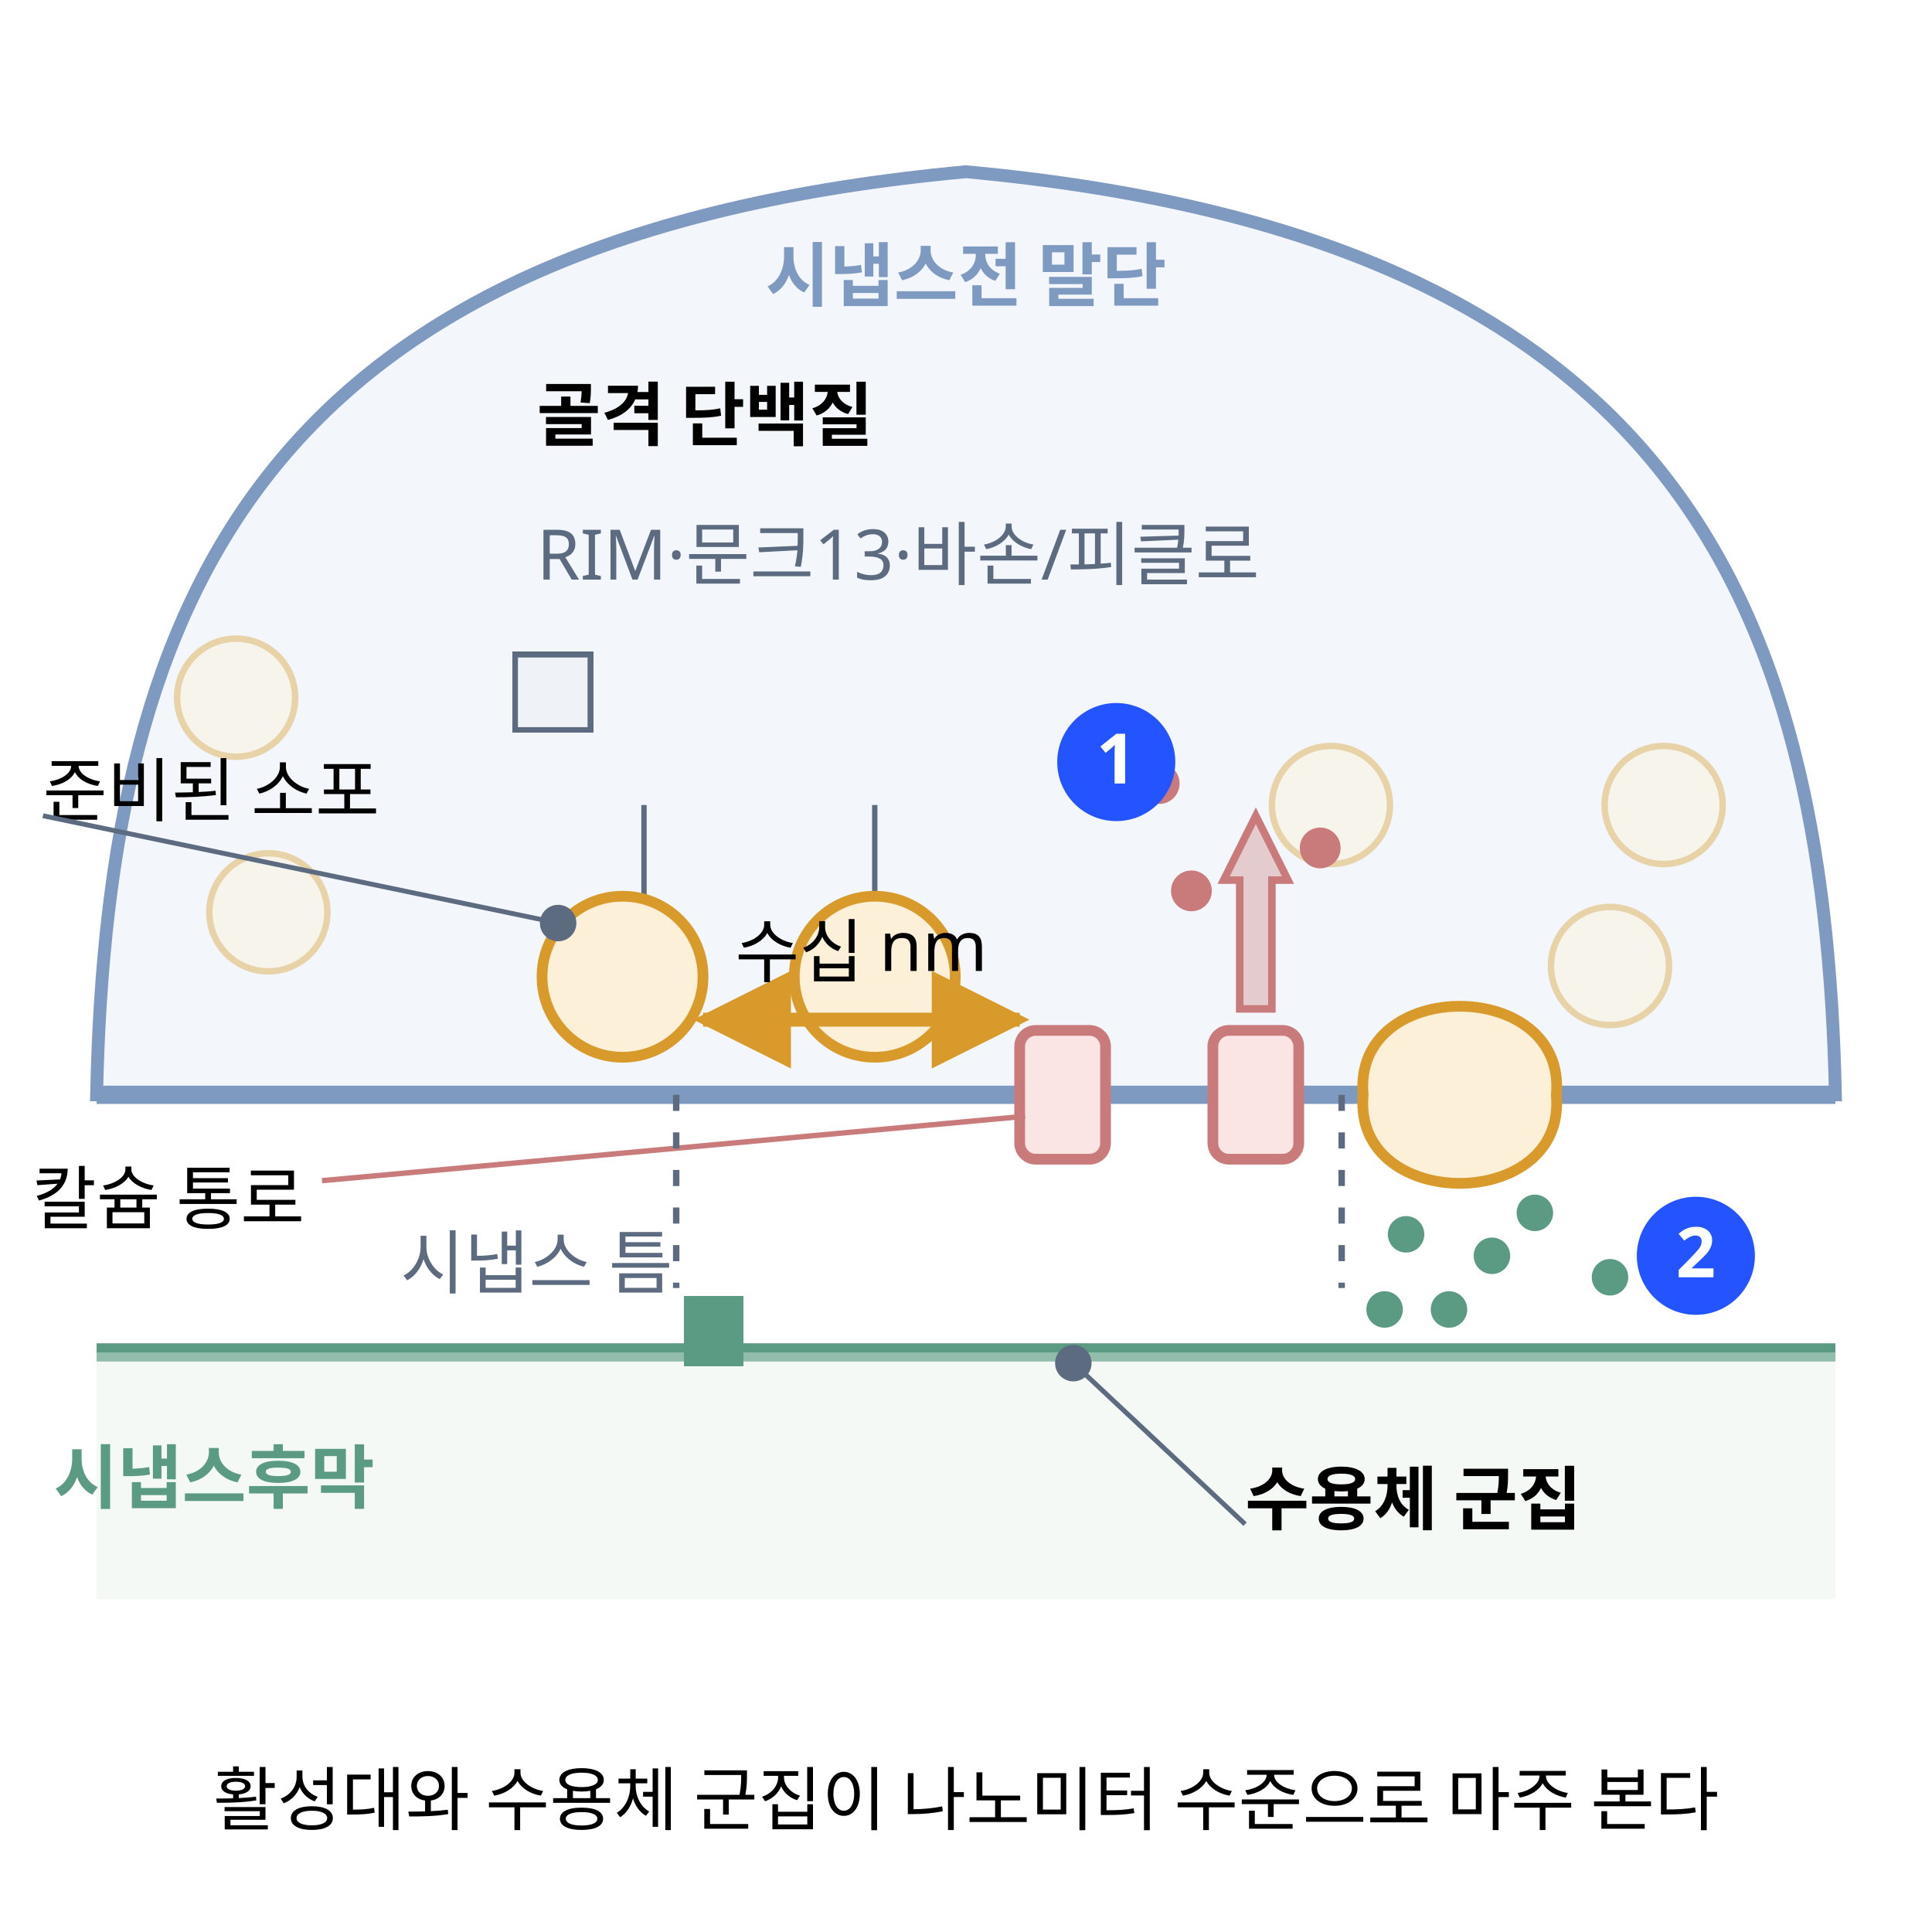
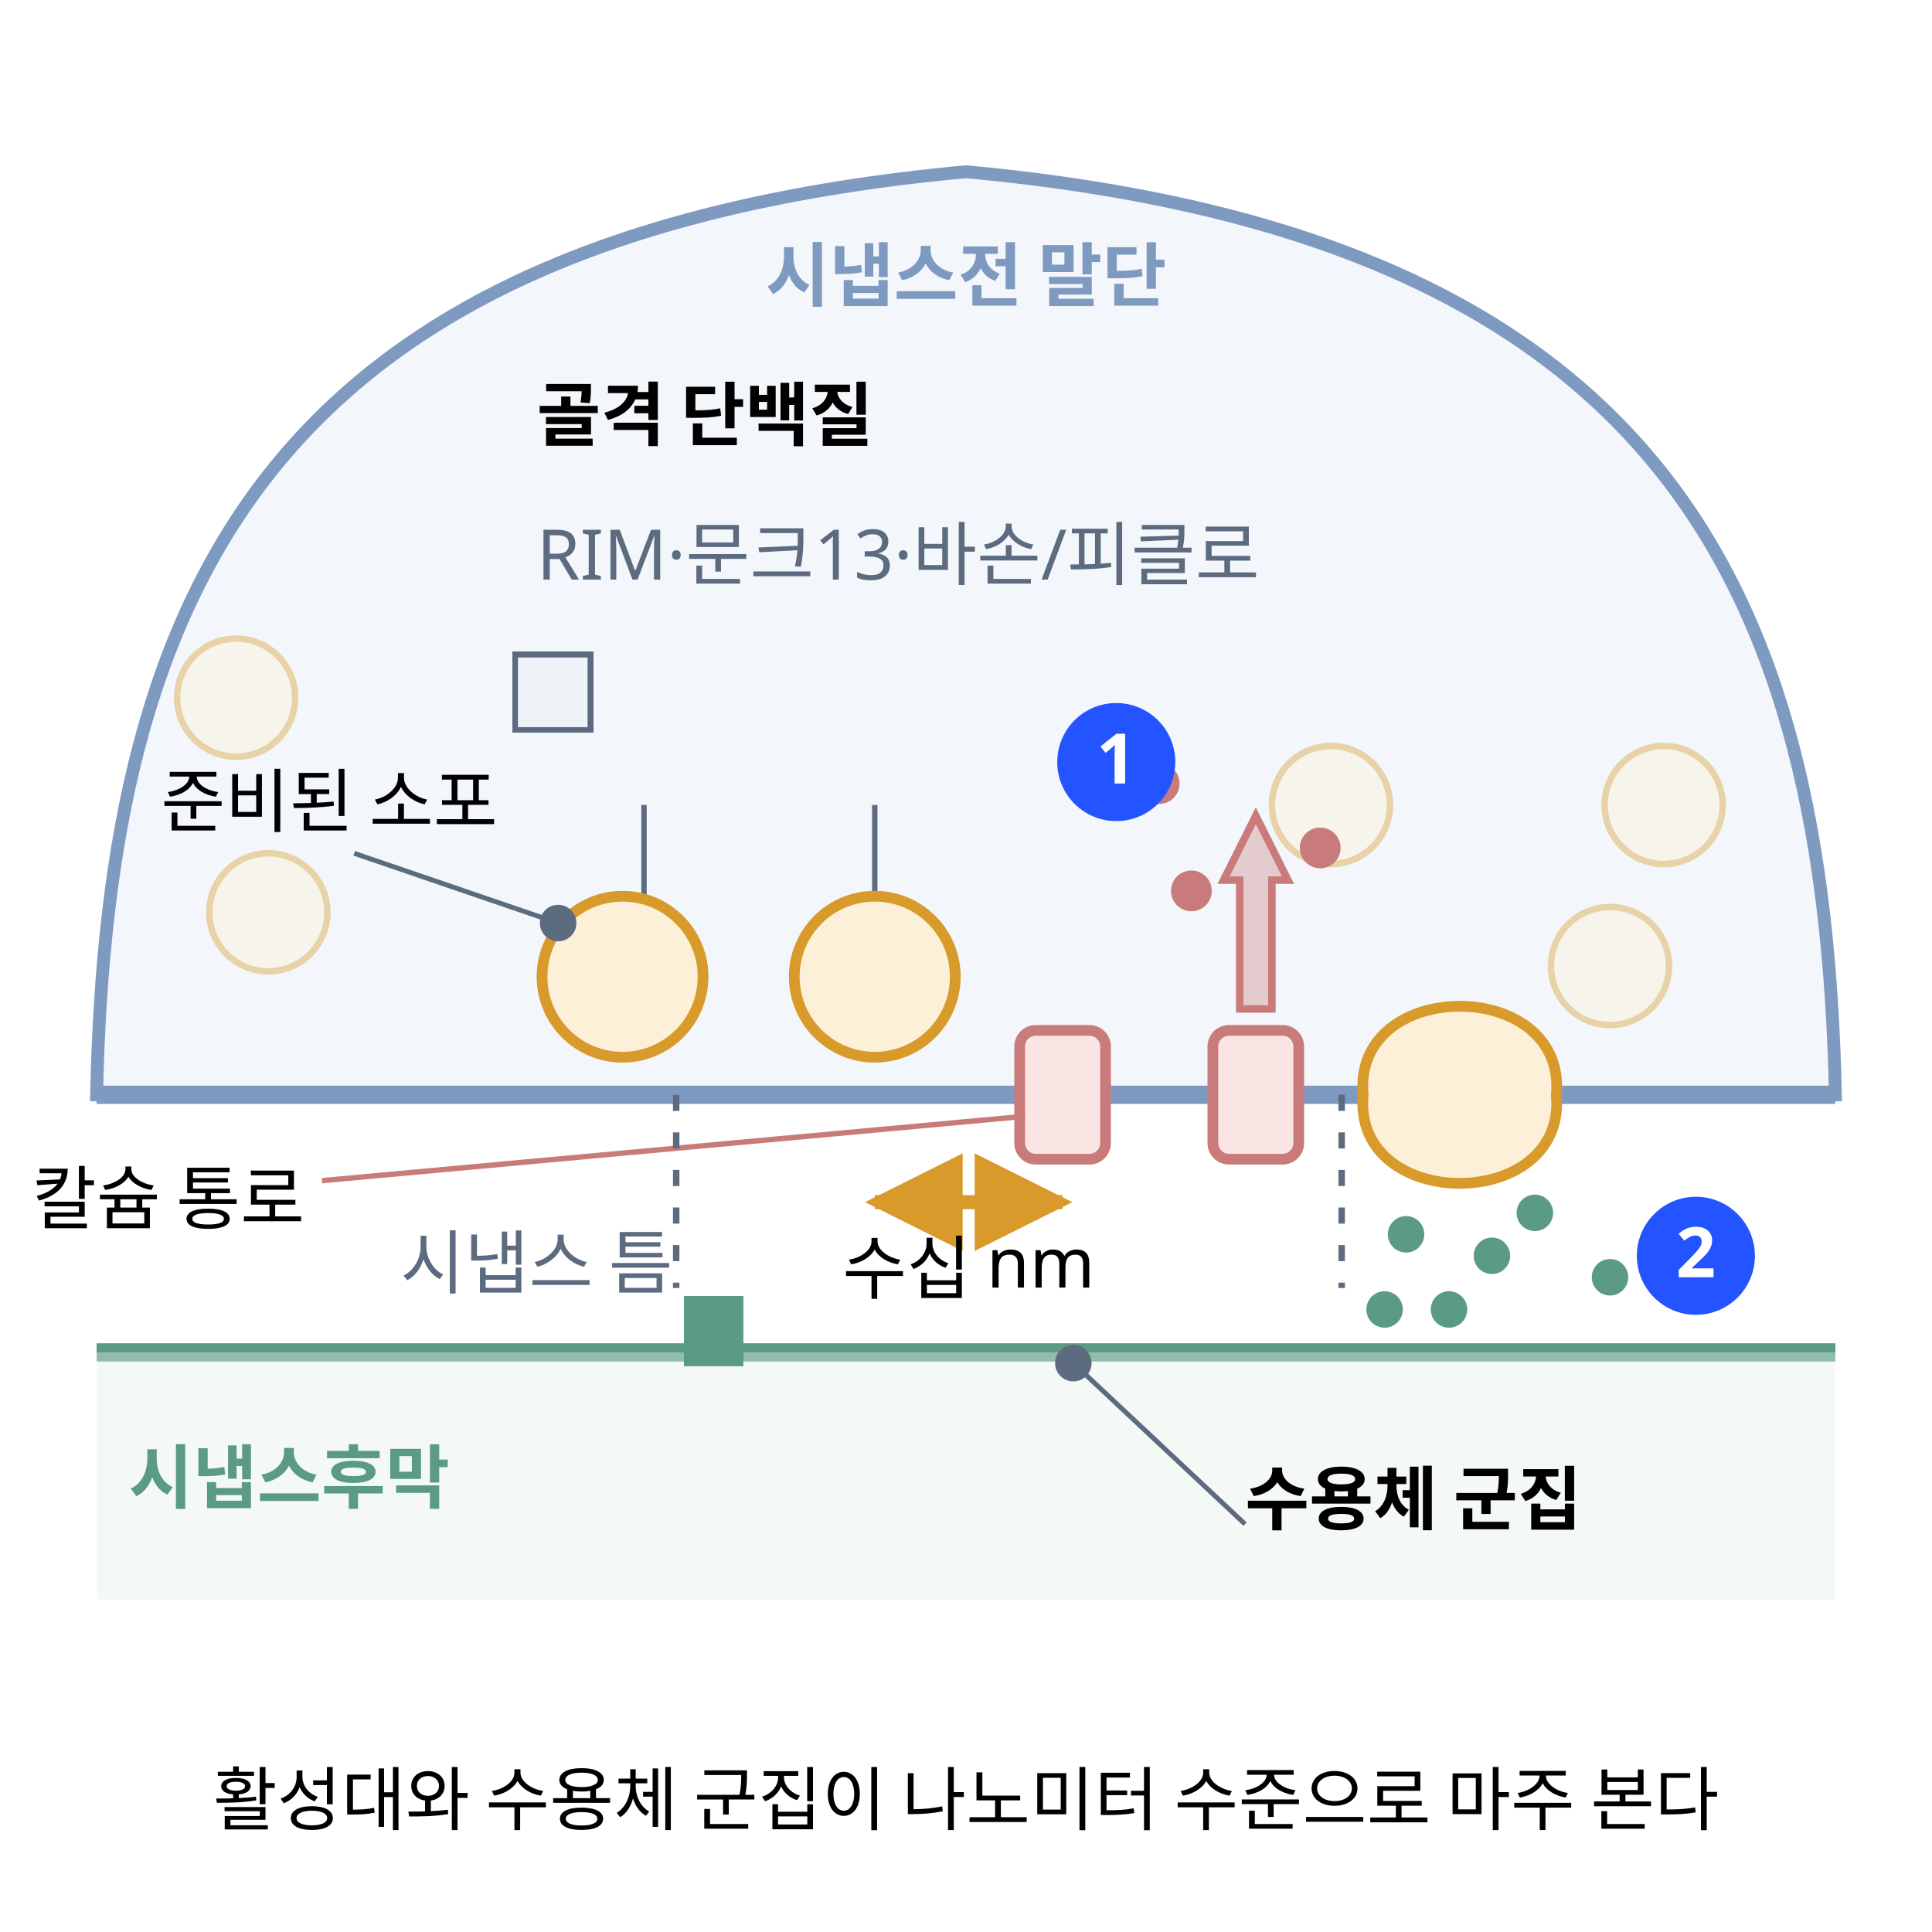
<svg xmlns="http://www.w3.org/2000/svg" class="si si-illus" viewBox="0 0 360 360" style="max-width:360px;color:var(--si-ink,var(--text,#1f2328))" role="img" aria-labelledby="active-zone-t" font-family="'Pretendard','Noto Sans KR','Apple SD Gothic Neo',sans-serif" font-size="13" fill="currentColor">
  <defs>
    <marker id="active-zone-ar" viewBox="0 0 10 10" refX="9" refY="5" markerWidth="7" markerHeight="7" orient="auto-start-reverse">
      <path d="M0,0L10,5L0,10z" style="fill:var(--si-amber-s,#d79a2b)" />
    </marker>
  </defs>
  <path d="M18 204 C20 110 50 44 180 32 C310 44 340 110 342 204 Z" style="stroke:var(--si-blue-s,#7f9ac0);fill:var(--si-blue-f,#dde5f0)" stroke-width="2.4" fill-opacity="0.35" />
  <line x1="18" y1="204" x2="342" y2="204" style="stroke:var(--si-blue-s,#7f9ac0);fill:none" stroke-width="3.4" />
  <text x="180" y="56" text-anchor="middle" font-weight="700" style="fill:var(--si-blue-s,#7f9ac0)">시냅스전 말단</text>
  <text x="100" y="82" font-weight="700">골격 단백질</text>
  <text x="100" y="108" style="fill:var(--si-general,#5c6b7f)">RIM·문크13·바손/피클로</text>
  <rect x="96" y="122" width="14" height="14" style="stroke:var(--si-general,#5c6b7f);fill:var(--si-gray-f,#eef1f6)" stroke-width="1" fill-opacity="0.6" />
  <rect x="96" y="122" width="14" height="14" style="stroke:var(--si-general,#5c6b7f);fill:var(--si-gray-f,#eef1f6)" stroke-width="1" fill-opacity="0.6" />
  <rect x="96" y="122" width="14" height="14" style="stroke:var(--si-general,#5c6b7f);fill:var(--si-gray-f,#eef1f6)" stroke-width="1" fill-opacity="0.6" />
  <rect x="96" y="122" width="14" height="14" style="stroke:var(--si-general,#5c6b7f);fill:var(--si-gray-f,#eef1f6)" stroke-width="1" fill-opacity="0.6" />
  <rect x="96" y="122" width="14" height="14" style="stroke:var(--si-general,#5c6b7f);fill:var(--si-gray-f,#eef1f6)" stroke-width="1" fill-opacity="0.6" />
  <rect x="96" y="122" width="14" height="14" style="stroke:var(--si-general,#5c6b7f);fill:var(--si-gray-f,#eef1f6)" stroke-width="1" fill-opacity="0.6" />
  <rect x="96" y="122" width="14" height="14" style="stroke:var(--si-general,#5c6b7f);fill:var(--si-gray-f,#eef1f6)" stroke-width="1" fill-opacity="0.6" />
  <rect x="96" y="122" width="14" height="14" style="stroke:var(--si-general,#5c6b7f);fill:var(--si-gray-f,#eef1f6)" stroke-width="1" fill-opacity="0.6" />
  <rect x="96" y="122" width="14" height="14" style="stroke:var(--si-general,#5c6b7f);fill:var(--si-gray-f,#eef1f6)" stroke-width="1" fill-opacity="0.6" />
  <rect x="96" y="122" width="14" height="14" style="stroke:var(--si-general,#5c6b7f);fill:var(--si-gray-f,#eef1f6)" stroke-width="1" fill-opacity="0.6" />
  <rect x="96" y="122" width="14" height="14" style="stroke:var(--si-general,#5c6b7f);fill:var(--si-gray-f,#eef1f6)" stroke-width="1" fill-opacity="0.6" />
  <rect x="96" y="122" width="14" height="14" style="stroke:var(--si-general,#5c6b7f);fill:var(--si-gray-f,#eef1f6)" stroke-width="1" fill-opacity="0.6" />
  <rect x="96" y="122" width="14" height="14" style="stroke:var(--si-general,#5c6b7f);fill:var(--si-gray-f,#eef1f6)" stroke-width="1" fill-opacity="0.6" />
  <rect x="96" y="122" width="14" height="14" style="stroke:var(--si-general,#5c6b7f);fill:var(--si-gray-f,#eef1f6)" stroke-width="1" fill-opacity="0.6" />
  <rect x="96" y="122" width="14" height="14" style="stroke:var(--si-general,#5c6b7f);fill:var(--si-gray-f,#eef1f6)" stroke-width="1" fill-opacity="0.6" />
  <rect x="96" y="122" width="14" height="14" style="stroke:var(--si-general,#5c6b7f);fill:var(--si-gray-f,#eef1f6)" stroke-width="1" fill-opacity="0.6" />
  <rect x="96" y="122" width="14" height="14" style="stroke:var(--si-general,#5c6b7f);fill:var(--si-gray-f,#eef1f6)" stroke-width="1" fill-opacity="0.6" />
  <rect x="96" y="122" width="14" height="14" style="stroke:var(--si-general,#5c6b7f);fill:var(--si-gray-f,#eef1f6)" stroke-width="1" fill-opacity="0.6" />
  <rect x="96" y="122" width="14" height="14" style="stroke:var(--si-general,#5c6b7f);fill:var(--si-gray-f,#eef1f6)" stroke-width="1" fill-opacity="0.6" />
  <rect x="96" y="122" width="14" height="14" style="stroke:var(--si-general,#5c6b7f);fill:var(--si-gray-f,#eef1f6)" stroke-width="1" fill-opacity="0.6" />
  <rect x="96" y="122" width="14" height="14" style="stroke:var(--si-general,#5c6b7f);fill:var(--si-gray-f,#eef1f6)" stroke-width="1" fill-opacity="0.6" />
  <rect x="96" y="122" width="14" height="14" style="stroke:var(--si-general,#5c6b7f);fill:var(--si-gray-f,#eef1f6)" stroke-width="1" fill-opacity="0.6" />
  <rect x="96" y="122" width="14" height="14" style="stroke:var(--si-general,#5c6b7f);fill:var(--si-gray-f,#eef1f6)" stroke-width="1" fill-opacity="0.6" />
  <rect x="96" y="122" width="14" height="14" style="stroke:var(--si-general,#5c6b7f);fill:var(--si-gray-f,#eef1f6)" stroke-width="1" fill-opacity="0.6" />
  <rect x="96" y="122" width="14" height="14" style="stroke:var(--si-general,#5c6b7f);fill:var(--si-gray-f,#eef1f6)" stroke-width="1" fill-opacity="0.6" />
  <rect x="96" y="122" width="14" height="14" style="stroke:var(--si-general,#5c6b7f);fill:var(--si-gray-f,#eef1f6)" stroke-width="1" fill-opacity="0.6" />
  <rect x="96" y="122" width="14" height="14" style="stroke:var(--si-general,#5c6b7f);fill:var(--si-gray-f,#eef1f6)" stroke-width="1" fill-opacity="0.6" />
  <rect x="96" y="122" width="14" height="14" style="stroke:var(--si-general,#5c6b7f);fill:var(--si-gray-f,#eef1f6)" stroke-width="1" fill-opacity="0.6" />
  <line x1="120" y1="150" x2="120" y2="168" style="stroke:var(--si-general,#5c6b7f);fill:none" stroke-width="1" />
  <line x1="163" y1="150" x2="163" y2="168" style="stroke:var(--si-general,#5c6b7f);fill:none" stroke-width="1" />
  <circle cx="116" cy="182" r="15" style="stroke:var(--si-amber-s,#d79a2b);fill:var(--si-amber-f,#fdf0d8)" stroke-width="2" />
  <circle cx="163" cy="182" r="15" style="stroke:var(--si-amber-s,#d79a2b);fill:var(--si-amber-f,#fdf0d8)" stroke-width="2" />
  <rect x="190" y="192" width="16" height="24" rx="3" style="stroke:var(--si-rose-s,#c97b7b);fill:var(--si-rose-f,#fbe4e4)" stroke-width="2" />
  <circle cx="310" cy="150" r="11" style="stroke:var(--si-amber-s,#d79a2b);fill:var(--si-amber-f,#fdf0d8)" stroke-width="1.2" opacity="0.4" />
  <circle cx="300" cy="180" r="11" style="stroke:var(--si-amber-s,#d79a2b);fill:var(--si-amber-f,#fdf0d8)" stroke-width="1.2" opacity="0.4" />
  <circle cx="50" cy="170" r="11" style="stroke:var(--si-amber-s,#d79a2b);fill:var(--si-amber-f,#fdf0d8)" stroke-width="1.2" opacity="0.4" />
  <circle cx="44" cy="130" r="11" style="stroke:var(--si-amber-s,#d79a2b);fill:var(--si-amber-f,#fdf0d8)" stroke-width="1.2" opacity="0.4" />
  <circle cx="248" cy="150" r="11" style="stroke:var(--si-amber-s,#d79a2b);fill:var(--si-amber-f,#fdf0d8)" stroke-width="1.2" opacity="0.4" />
  <rect x="226" y="192" width="16" height="24" rx="3" style="stroke:var(--si-rose-s,#c97b7b);fill:var(--si-rose-f,#fbe4e4)" stroke-width="2" />
  <path d="M254 204 C252 182 292 182 290 204 C292 226 252 226 254 204 Z" style="stroke:var(--si-amber-s,#d79a2b);fill:var(--si-amber-f,#fdf0d8)" stroke-width="2" />
  <polygon points="231,188 231,164 228,164 234,152 240,164 237,164 237,188" style="stroke:var(--si-rose-s,#c97b7b);fill:var(--si-rose-s,#c97b7b)" stroke-width="1.4" fill-opacity="0.35" />
  <circle cx="222" cy="166" r="3" style="stroke:var(--si-rose-s,#c97b7b);fill:var(--si-rose-s,#c97b7b)" stroke-width="1.6" />
  <circle cx="246" cy="158" r="3" style="stroke:var(--si-rose-s,#c97b7b);fill:var(--si-rose-s,#c97b7b)" stroke-width="1.6" />
  <circle cx="216" cy="146" r="3" style="stroke:var(--si-rose-s,#c97b7b);fill:var(--si-rose-s,#c97b7b)" stroke-width="1.6" />
  <circle cx="262" cy="230" r="2.6" style="stroke:var(--si-green-s,#5b9b83);fill:var(--si-green-s,#5b9b83)" stroke-width="1.6" />
  <circle cx="278" cy="234" r="2.6" style="stroke:var(--si-green-s,#5b9b83);fill:var(--si-green-s,#5b9b83)" stroke-width="1.6" />
  <circle cx="270" cy="244" r="2.6" style="stroke:var(--si-green-s,#5b9b83);fill:var(--si-green-s,#5b9b83)" stroke-width="1.6" />
  <circle cx="286" cy="226" r="2.6" style="stroke:var(--si-green-s,#5b9b83);fill:var(--si-green-s,#5b9b83)" stroke-width="1.6" />
  <circle cx="300" cy="238" r="2.6" style="stroke:var(--si-green-s,#5b9b83);fill:var(--si-green-s,#5b9b83)" stroke-width="1.6" />
  <circle cx="258" cy="244" r="2.6" style="stroke:var(--si-green-s,#5b9b83);fill:var(--si-green-s,#5b9b83)" stroke-width="1.6" />
  <g class="si-marker">
    <circle cx="208" cy="142" r="11" style="fill:var(--si-accent,#2454ff);stroke:none" />
    <text x="208" y="146" text-anchor="middle" font-size="13" font-weight="700" style="fill:var(--si-bg,#ffffff)">1</text>
  </g>
  <g class="si-marker">
    <circle cx="316" cy="234" r="11" style="fill:var(--si-accent,#2454ff);stroke:none" />
    <text x="316" y="238" text-anchor="middle" font-size="13" font-weight="700" style="fill:var(--si-bg,#ffffff)">2</text>
  </g>
-   <line x1="131" y1="190" x2="190" y2="190" style="stroke:var(--si-amber-s,#d79a2b);fill:none" stroke-width="2.6" marker-end="url(#active-zone-ar)" marker-start="url(#active-zone-ar)" />
-   <text x="160.5" y="182" text-anchor="middle">수십 nm</text>
-   <text x="8" y="152">준비된 소포</text>
-   <line x1="8" y1="152" x2="104" y2="172" style="stroke:var(--si-general,#5c6b7f);fill:none" stroke-width="0.9" />
+   <line x1="163" y1="224" x2="198" y2="224" style="stroke:var(--si-amber-s,#d79a2b);fill:none" stroke-width="2.6" marker-end="url(#active-zone-ar)" marker-start="url(#active-zone-ar)" />
+   <text x="180.5" y="241" text-anchor="middle">수십 nm</text>
+   <text x="30" y="154">준비된 소포</text>
+   <line x1="66" y1="159" x2="104" y2="172" style="stroke:var(--si-general,#5c6b7f);fill:none" stroke-width="0.9" />
  <circle cx="104" cy="172" r="2.6" style="stroke:var(--si-general,#5c6b7f);fill:var(--si-general,#5c6b7f)" stroke-width="1.6" />
  <text x="6" y="228">칼슘 통로</text>
  <line x1="60" y1="220" x2="191" y2="208" style="stroke:var(--si-rose-s,#c97b7b);fill:none" stroke-width="1" />
  <text x="100" y="240" text-anchor="middle" style="fill:var(--si-general,#5c6b7f)">시냅스 틈</text>
  <line x1="18" y1="252" x2="342" y2="252" style="stroke:var(--si-green-s,#5b9b83);fill:none" stroke-width="3.4" />
  <rect x="18" y="252" width="324" height="46" style="stroke:none;fill:var(--si-green-f,#e3f1ea)" stroke-width="1.6" fill-opacity="0.4" />
  <rect x="128" y="242" width="10" height="12" style="stroke:var(--si-green-s,#5b9b83);fill:var(--si-green-s,#5b9b83)" stroke-width="1" />
  <rect x="128" y="242" width="10" height="12" style="stroke:var(--si-green-s,#5b9b83);fill:var(--si-green-s,#5b9b83)" stroke-width="1" />
  <rect x="128" y="242" width="10" height="12" style="stroke:var(--si-green-s,#5b9b83);fill:var(--si-green-s,#5b9b83)" stroke-width="1" />
  <rect x="128" y="242" width="10" height="12" style="stroke:var(--si-green-s,#5b9b83);fill:var(--si-green-s,#5b9b83)" stroke-width="1" />
  <rect x="128" y="242" width="10" height="12" style="stroke:var(--si-green-s,#5b9b83);fill:var(--si-green-s,#5b9b83)" stroke-width="1" />
  <rect x="128" y="242" width="10" height="12" style="stroke:var(--si-green-s,#5b9b83);fill:var(--si-green-s,#5b9b83)" stroke-width="1" />
  <rect x="128" y="242" width="10" height="12" style="stroke:var(--si-green-s,#5b9b83);fill:var(--si-green-s,#5b9b83)" stroke-width="1" />
  <rect x="128" y="242" width="10" height="12" style="stroke:var(--si-green-s,#5b9b83);fill:var(--si-green-s,#5b9b83)" stroke-width="1" />
  <rect x="128" y="242" width="10" height="12" style="stroke:var(--si-green-s,#5b9b83);fill:var(--si-green-s,#5b9b83)" stroke-width="1" />
  <line x1="126" y1="204" x2="126" y2="240" style="stroke:var(--si-general,#5c6b7f);fill:none" stroke-width="1.2" stroke-dasharray="3 4" />
  <line x1="250" y1="204" x2="250" y2="240" style="stroke:var(--si-general,#5c6b7f);fill:none" stroke-width="1.2" stroke-dasharray="3 4" />
-   <text x="10" y="280" font-weight="700" style="fill:var(--si-green-s,#5b9b83)">시냅스후막</text>
+   <text x="24" y="280" font-weight="700" style="fill:var(--si-green-s,#5b9b83)">시냅스후막</text>
  <text x="232" y="284" font-weight="700">수용체 군집</text>
  <line x1="232" y1="284" x2="200" y2="254" style="stroke:var(--si-general,#5c6b7f);fill:none" stroke-width="0.9" />
  <circle cx="200" cy="254" r="2.6" style="stroke:var(--si-general,#5c6b7f);fill:var(--si-general,#5c6b7f)" stroke-width="1.6" />
  <text x="180" y="340" text-anchor="middle">활성대와 수용체 군집이 나노미터 수준으로 마주 본다</text>
</svg>
